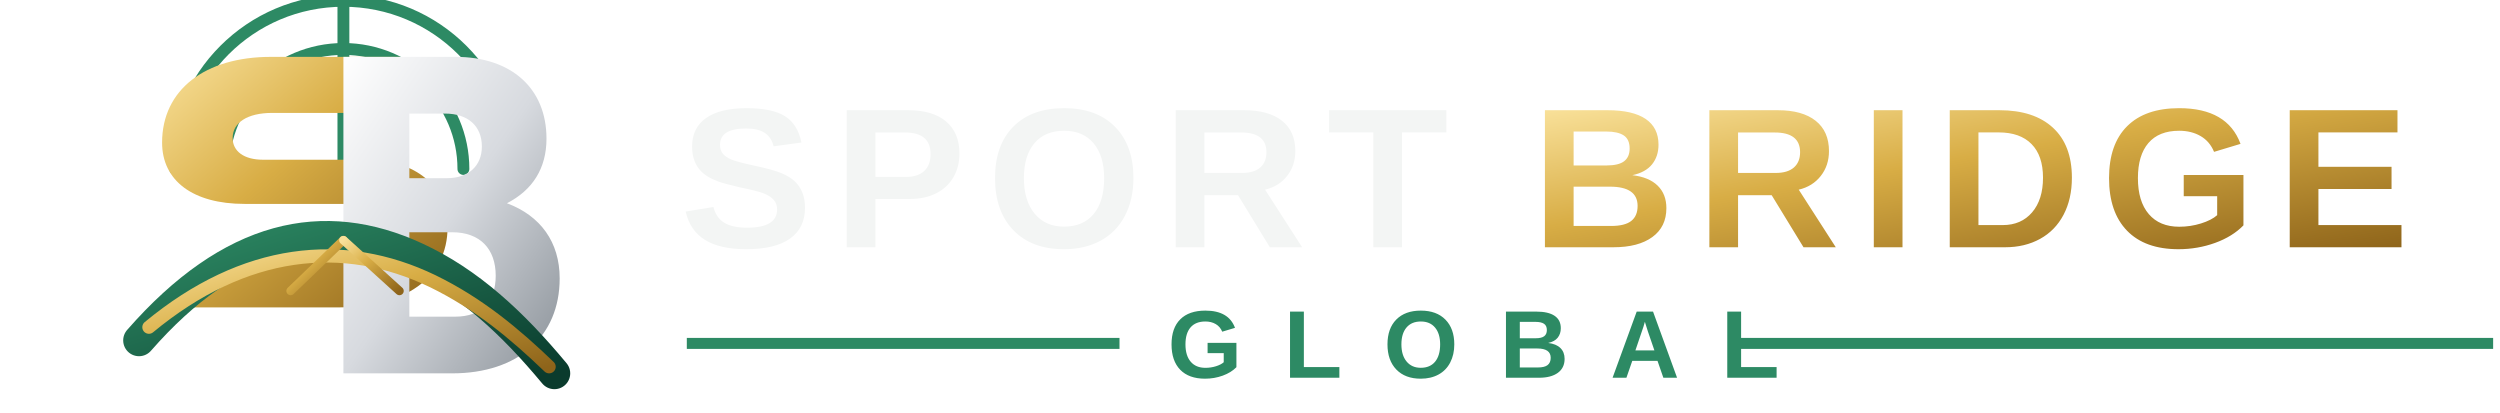
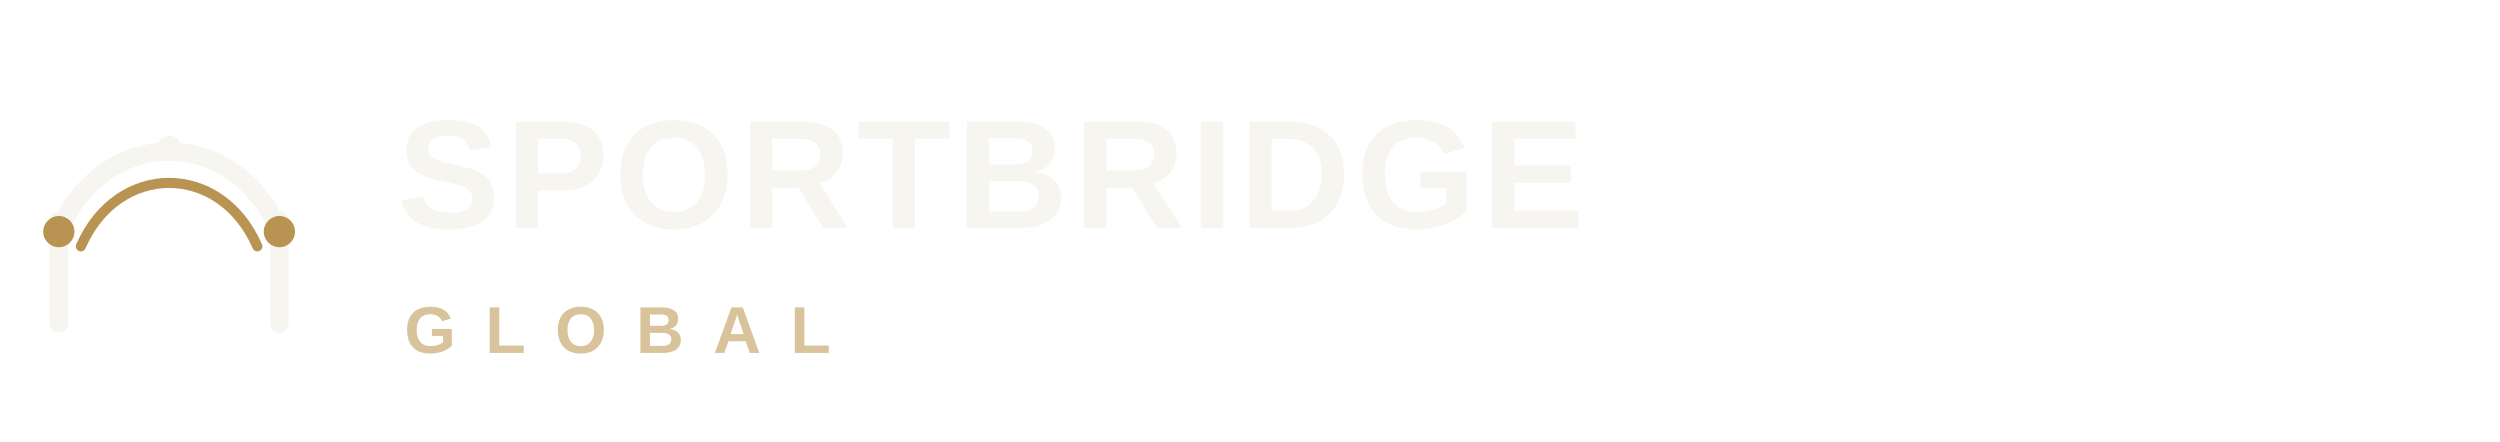
- <svg xmlns="http://www.w3.org/2000/svg" viewBox="10 55 1820 300" role="img" aria-label="SportBridge Global horizontal logo">
-   <defs>
-     <linearGradient id="gold" x1="0" y1="0" x2="1" y2="1">
-       <stop offset="0" stop-color="#F9E19A" />
-       <stop offset=".42" stop-color="#D8AD45" />
-       <stop offset="1" stop-color="#8E641A" />
-     </linearGradient>
-     <linearGradient id="silver" x1="0" y1="0" x2="1" y2="1">
-       <stop offset="0" stop-color="#FFFFFF" />
-       <stop offset=".5" stop-color="#D7DADF" />
-       <stop offset="1" stop-color="#8A9198" />
-     </linearGradient>
-     <linearGradient id="emerald" x1="0" y1="0" x2="1" y2="1">
-       <stop offset="0" stop-color="#2D8A64" />
-       <stop offset="1" stop-color="#0A3B2D" />
-     </linearGradient>
-   </defs>
-   <g transform="translate(20 10) scale(.48)">
-     <g fill="none" stroke="#2D8A64" stroke-width="18" stroke-linecap="round">
-       <path d="M245 350A255 255 0 0 1 755 350" />
-       <path d="M318 350A182 182 0 0 1 682 350" />
-       <path d="M500 95V350" />
-       <path d="M300 210H700" />
-     </g>
-     <path fill="url(#gold)" d="M225 310C225 230 290 180 390 180H585L525 265H392C354 265 332 280 332 303C332 323 349 336 378 336H535C610 336 658 377 658 438C658 516 593 560 490 560H255L322 474H486C526 474 549 460 549 436C549 416 531 403 503 403H350C272 403 225 368 225 310Z" />
-     <path fill="url(#silver)" d="M500 180H670C755 180 808 228 808 304C808 349 787 382 748 402C799 421 828 461 828 516C828 604 765 660 665 660H500V180ZM600 266V364H657C690 364 710 345 710 316C710 285 689 266 654 266H600ZM600 446V574H670C709 574 731 551 731 512C731 471 707 446 665 446H600Z" />
-     <path d="M190 610C330 450 470 420 610 485C690 522 756 583 820 660" fill="none" stroke="url(#emerald)" stroke-width="48" stroke-linecap="round" />
-     <path d="M205 590C350 470 500 455 635 520C705 554 760 600 812 650" fill="none" stroke="url(#gold)" stroke-width="20" stroke-linecap="round" />
-     <g stroke="url(#gold)" stroke-width="13" stroke-linecap="round">
-       <path d="M500 428V560" />
-       <path d="M500 458L420 535" />
-       <path d="M500 458L585 535" />
-       <path d="M405 530V570" />
-       <path d="M595 532V585" />
-     </g>
+ <svg xmlns="http://www.w3.org/2000/svg" viewBox="0 0 680 120" fill="none" role="img" aria-label="SportBridge Global">
+   <g transform="translate(4 18)">
+     <path d="M12 70V42" stroke="#F7F5F0" stroke-width="5" stroke-linecap="round" />
+     <path d="M72 70V42" stroke="#F7F5F0" stroke-width="5" stroke-linecap="round" />
+     <path d="M12 45C24 16 60 16 72 45" stroke="#F7F5F0" stroke-width="5" fill="none" stroke-linecap="round" />
+     <path d="M18 49C28 26 56 26 66 49" stroke="#B99352" stroke-width="2.75" fill="none" stroke-linecap="round" />
+     <circle cx="12" cy="45" r="4.25" fill="#B99352" />
+     <circle cx="72" cy="45" r="4.25" fill="#B99352" />
+     <circle cx="42" cy="22" r="3.1" fill="#F7F5F0" />
  </g>
-   <g transform="translate(505 0)">
-     <text x="0" y="235" font-family="Arial,Helvetica,sans-serif" font-size="145" font-weight="700" letter-spacing="15" fill="#F3F5F4">SPORT</text>
-     <text x="620" y="235" font-family="Arial,Helvetica,sans-serif" font-size="145" font-weight="700" letter-spacing="15" fill="url(#gold)">BRIDGE</text>
-     <line x1="5" y1="305" x2="320" y2="305" stroke="#2D8A64" stroke-width="8" />
-     <text x="355" y="330" font-family="Arial,Helvetica,sans-serif" font-size="70" font-weight="700" letter-spacing="30" fill="#2D8A64">GLOBAL</text>
-     <line x1="770" y1="305" x2="1320" y2="305" stroke="#2D8A64" stroke-width="8" />
-     <text x="4" y="420" font-family="Arial,Helvetica,sans-serif" font-size="38" letter-spacing="9" fill="#D7DADF">CONNECTING TALENT. TECHNOLOGY. OPPORTUNITY.</text>
-   </g>
+   <text x="108" y="62" font-family="Arial, Helvetica, sans-serif" font-size="42" font-weight="700" letter-spacing="1.5" fill="#F7F5F0">SPORTBRIDGE</text>
+   <text x="110" y="96" font-family="Arial, Helvetica, sans-serif" font-size="18" font-weight="600" letter-spacing="8" fill="#D8C39A">GLOBAL</text>
</svg>
